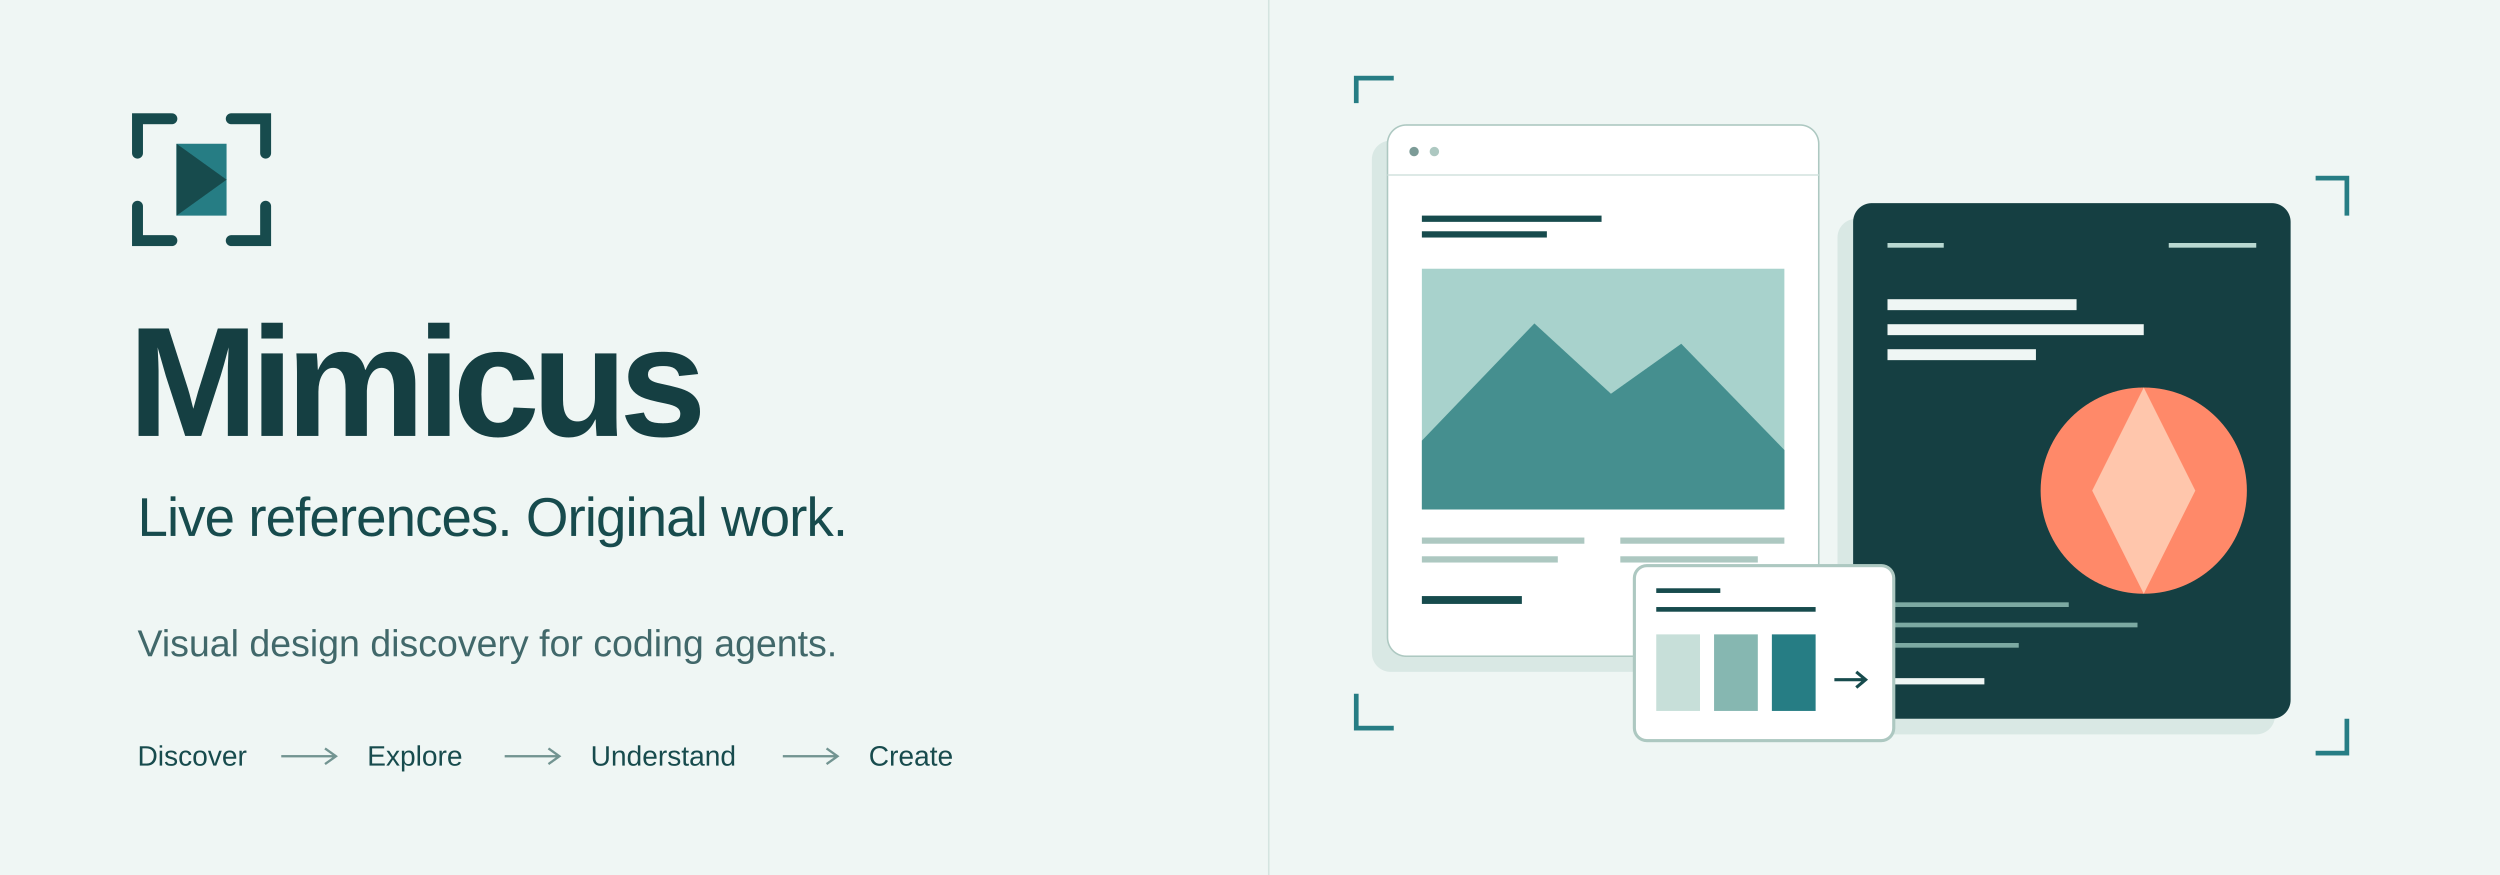
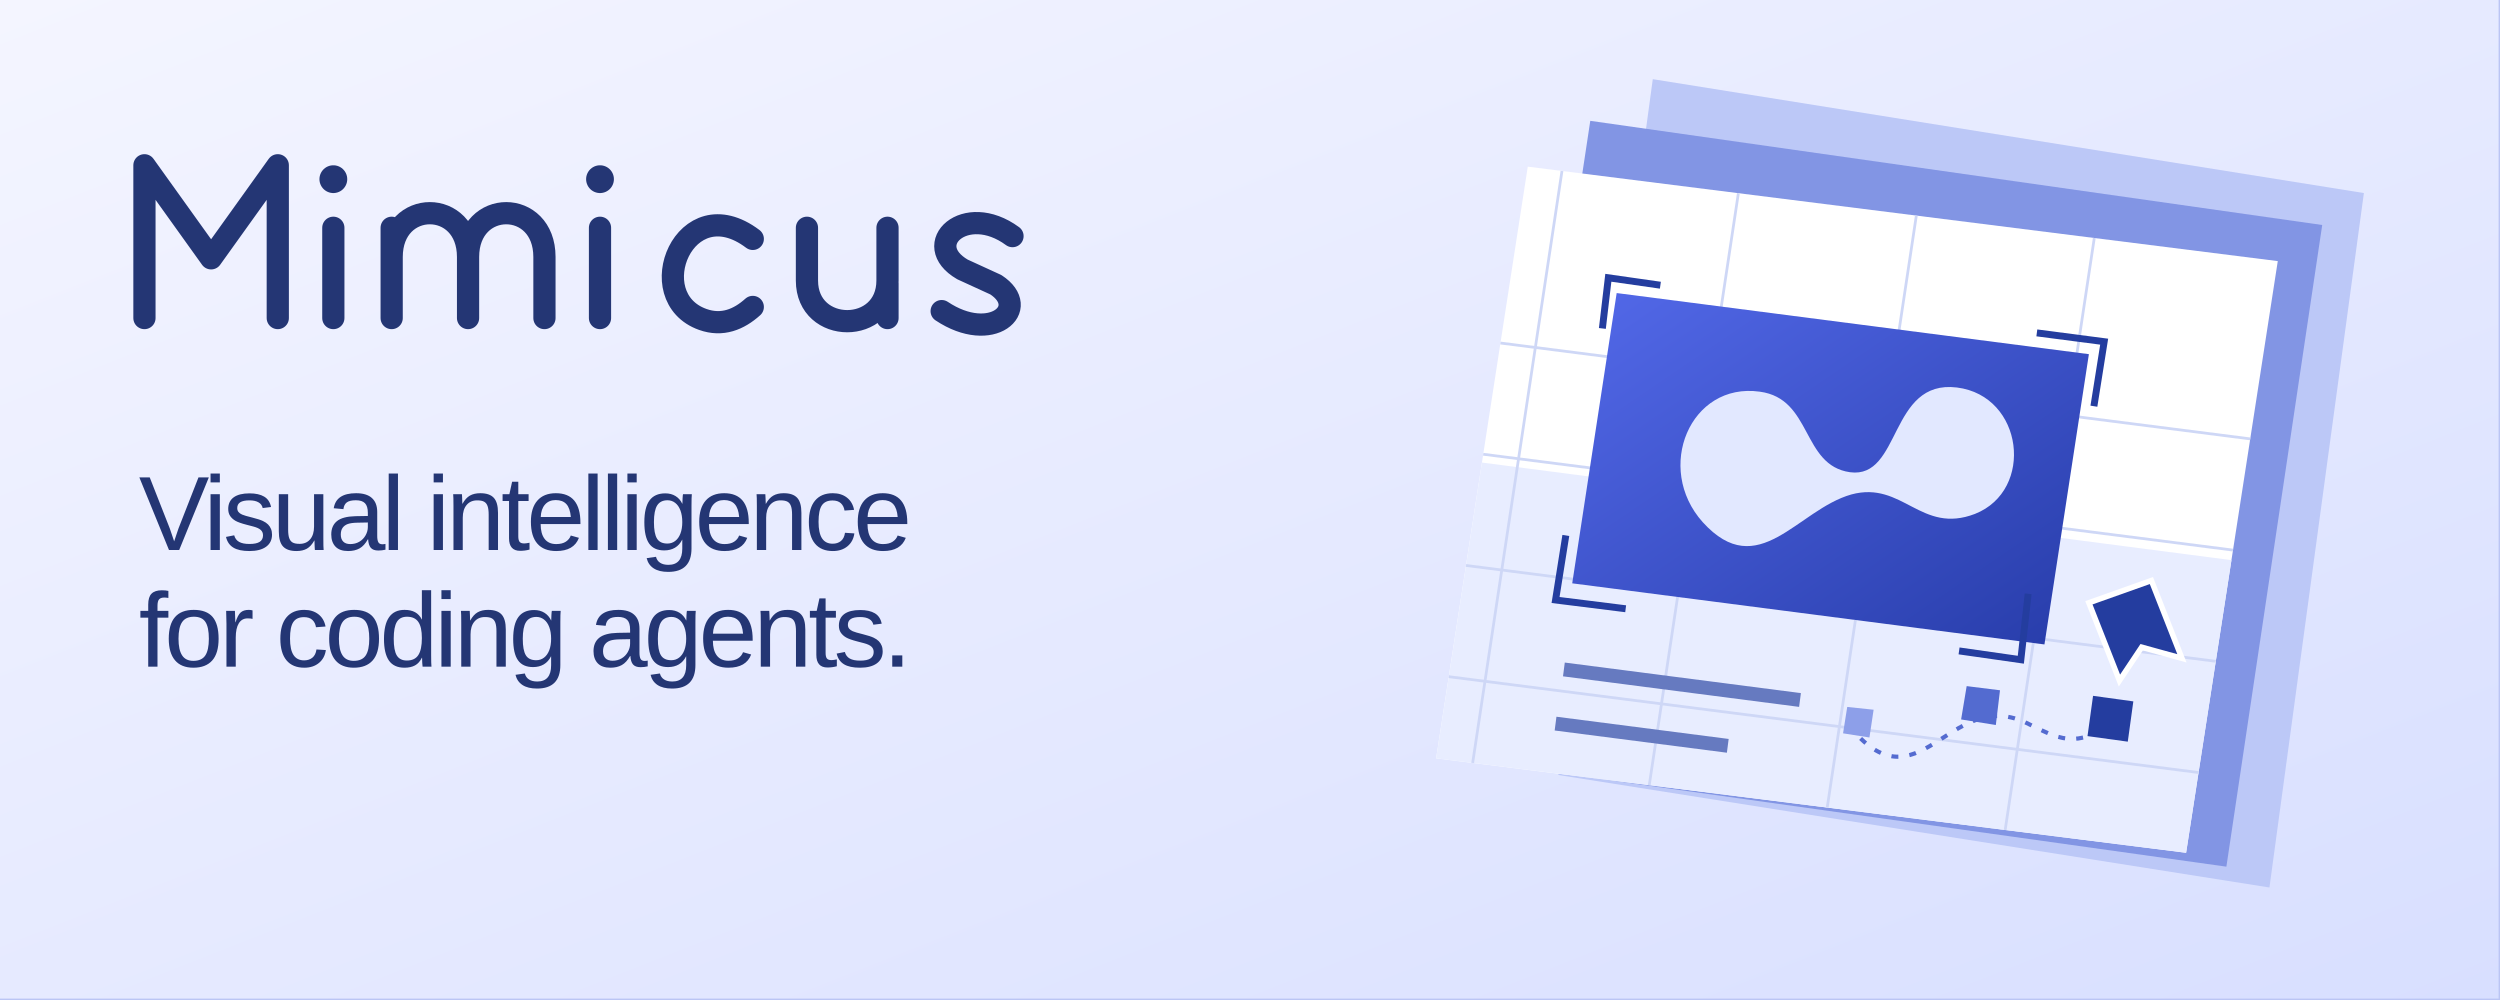
- <svg xmlns="http://www.w3.org/2000/svg" width="1600" height="560" viewBox="0 0 1600 560" role="img" aria-labelledby="title desc">
+ <svg xmlns="http://www.w3.org/2000/svg" width="1800" height="720" viewBox="0 0 1800 720" role="img" aria-labelledby="title desc">
  <defs>
-     <clipPath id="frame-a">
-       <rect x="888" y="80" width="276" height="340" rx="12" />
-     </clipPath>
-     <clipPath id="frame-b">
-       <rect x="1186" y="130" width="280" height="330" rx="12" />
+     <linearGradient id="paper" x1="0" y1="0" x2="1" y2="1">
+       <stop stop-color="#f4f5ff" />
+       <stop offset="1" stop-color="#d8dfff" />
+     </linearGradient>
+     <linearGradient id="blue" x1="0" y1="0" x2="1" y2="1">
+       <stop stop-color="#5369e9" />
+       <stop offset="1" stop-color="#273ca9" />
+     </linearGradient>
+     <clipPath id="surface">
+       <path d="M1100 120 1640 188 1574 614 1034 546Z" />
    </clipPath>
  </defs>
-   <rect width="1600" height="560" fill="#eff6f4" />
-   <path d="M812 0v560" stroke="#d4e4e0" />
-   <g fill="none" stroke="#174b4d" stroke-width="7" stroke-linecap="round">
-     <path d="M88 98V76h22M148 76h22v22M88 132v22h22M148 154h22v-22" />
-     <path d="M113 92h32v46h-32z" fill="#267d84" stroke="none" />
-     <path d="M113 92l32 23-32 23z" fill="#174b4d" stroke="none" />
+   <rect width="1800" height="720" fill="url(#paper)" />
+   <path d="M1800 0v720H0" fill="none" stroke="#bbc5f4" stroke-width="2" />
+   <g transform="translate(104 119)" fill="none" stroke="#243674" stroke-width="16" stroke-linecap="round" stroke-linejoin="round" aria-label="Mimicus">
+     <path d="M0 110V0L48 67 96 0v110M136 45v65M178 110V45m0 21c0-42 55-42 55 0v44m0-44c0-42 55-42 55 0v44M328 45v65M438 53c-49-37-81 42-36 58 14 5 26 0 36-9M477 45v38c0 39 58 39 58 0V45m0 40v25M625 51c-34-25-67 6-36 24l24 11c26 17-3 43-39 19" />
+     <path d="M136 10h.01M328 10h.01" stroke-width="20" />
  </g>
-   <text x="82" y="279" fill="#153f42" font-family="Arial, Helvetica, sans-serif" font-size="100" font-weight="700" letter-spacing="-5">Mimicus</text>
-   <text x="88" y="343" fill="#174b4d" font-family="Arial, Helvetica, sans-serif" font-size="35" letter-spacing="-0.6">Live references. Original work.</text>
-   <text x="88" y="420" fill="#41686a" font-family="Arial, Helvetica, sans-serif" font-size="24">Visual design discovery for coding agents.</text>
-   <g font-family="Arial, Helvetica, sans-serif" font-size="18" fill="#174b4d">
-     <text x="88" y="490">Discover</text>
-     <path d="M180 484h35m-7-5 7 5-7 5" fill="none" stroke="#729491" stroke-width="1.5" />
-     <text x="235" y="490">Explore</text>
-     <path d="M323 484h35m-7-5 7 5-7 5" fill="none" stroke="#729491" stroke-width="1.5" />
-     <text x="378" y="490">Understand</text>
-     <path d="M501 484h35m-7-5 7 5-7 5" fill="none" stroke="#729491" stroke-width="1.5" />
-     <text x="556" y="490">Create</text>
+   <g fill="#243674" font-family="Arial, Helvetica, sans-serif" font-weight="500" font-size="76" letter-spacing="-2.8">
+     <text x="100" y="396">Visual intelligence</text>
+     <text x="100" y="480">for coding agents.</text>
  </g>
-   <rect x="878" y="90" width="276" height="340" rx="12" fill="#d9e8e4" />
-   <rect x="888" y="80" width="276" height="340" rx="12" fill="#fff" stroke="#adc8c1" />
-   <g clip-path="url(#frame-a)">
-     <path d="M888 112h276" stroke="#d4e4e0" />
-     <circle cx="905" cy="97" r="3" fill="#7c9b97" />
-     <circle cx="918" cy="97" r="3" fill="#adc8c1" />
-     <path d="M910 140h115m-115 10h80" stroke="#174b4d" stroke-width="4" />
-     <rect x="910" y="172" width="232" height="154" fill="#a8d2cc" />
-     <path d="m910 282 72-75 49 45 45-32 66 68v38H910z" fill="#458f8f" />
-     <path d="M910 346h104m-104 12h87m40-12h105m-105 12h88" stroke="#adc8c1" stroke-width="4" />
-     <path d="M910 384h64" stroke="#174b4d" stroke-width="5" />
+   <path d="M1190 57 1702 139 1634 639 1122 558Z" fill="#bcc8f7" />
+   <path d="M1145 87 1672 162 1603 624 1075 550Z" fill="#8295e4" />
+   <path d="M1100 120 1640 188 1574 614 1034 546Z" fill="#fff" />
+   <g clip-path="url(#surface)">
+     <path d="M1036 329 1612 404 1574 614 1034 546Z" fill="#e8edff" />
+     <g fill="none" stroke="#ced7f6" stroke-width="2">
+       <path d="m1126 114-67 444m194-428-67 445m195-428-67 445m195-428-67 445" />
+       <path d="m1057 244 571 73m-584 7 571 73m-584 7 571 73m-584 7 571 73" />
+     </g>
+     <path d="m1164 211 340 44-32 209-340-44Z" fill="url(#blue)" />
+     <path d="M1226 376c-35-39-9-101 41-94 38 5 30 53 65 58 37 5 28-67 77-61 48 6 56 74 13 91-39 15-52-24-89-14-39 11-67 64-107 20Z" fill="#e2e8ff" />
+     <path d="m1126 482 170 22m-176 17 124 16" stroke="#667ac0" stroke-width="10" />
+     <path d="M1331 522c50 63 72-27 127-2 25 12 35 20 67-1" fill="none" stroke="#546bd0" stroke-width="3" stroke-dasharray="5 8" />
+     <path d="m1330 509 19 2-3 20-19-3Z" fill="#8d9fe9" />
+     <path d="m1416 494 24 3-3 25-25-4Z" fill="#536bd0" />
+     <path d="m1507 501 29 4-4 29-29-4Z" fill="#243d9f" />
  </g>
-   <rect x="1176" y="140" width="280" height="330" rx="12" fill="#d9e8e4" />
-   <rect x="1186" y="130" width="280" height="330" rx="12" fill="#153f42" />
-   <g clip-path="url(#frame-b)">
-     <path d="M1208 157h36m144 0h56" stroke="#b9d8d1" stroke-width="3" />
-     <path d="M1208 195h121m-121 16h164m-164 16h95" stroke="#eff6f4" stroke-width="7" />
-     <circle cx="1372" cy="314" r="66" fill="#ff8969" />
-     <path d="m1372 248-33 66 33 66 33-66z" fill="#ffc6ac" />
-     <path d="M1208 387h116m-116 13h160m-160 13h84" stroke="#7ca9a2" stroke-width="3" />
-     <path d="M1208 436h62" stroke="#eff6f4" stroke-width="4" />
+   <g fill="none" stroke="#243d9f" stroke-width="5" stroke-linecap="square">
+     <path d="m1154 234 4-34 35 5m276 35 46 6-7 44m-48 140-5 45-42-6m-245-31-48-6 7-44" />
  </g>
-   <path d="M868 66V50h24m590 64h20v24M868 444v22h24m590 16h20v-22" fill="none" stroke="#267d84" stroke-width="3" />
-   <rect x="1046" y="362" width="166" height="112" rx="8" fill="#fff" stroke="#adc8c1" stroke-width="2" />
-   <path d="M1060 378h41m-41 12h102" stroke="#174b4d" stroke-width="3" />
-   <rect x="1060" y="406" width="28" height="49" fill="#c7dfd9" />
-   <rect x="1097" y="406" width="28" height="49" fill="#86b7b1" />
-   <rect x="1134" y="406" width="28" height="49" fill="#267d84" />
-   <path d="M1174 435h20m-6-5 6 5-6 5" fill="none" stroke="#174b4d" stroke-width="2" />
+   <path d="m1549 418 22 56-29-8-16 24-22-56Z" fill="#243d9f" stroke="#fff" stroke-width="4" />
</svg>
